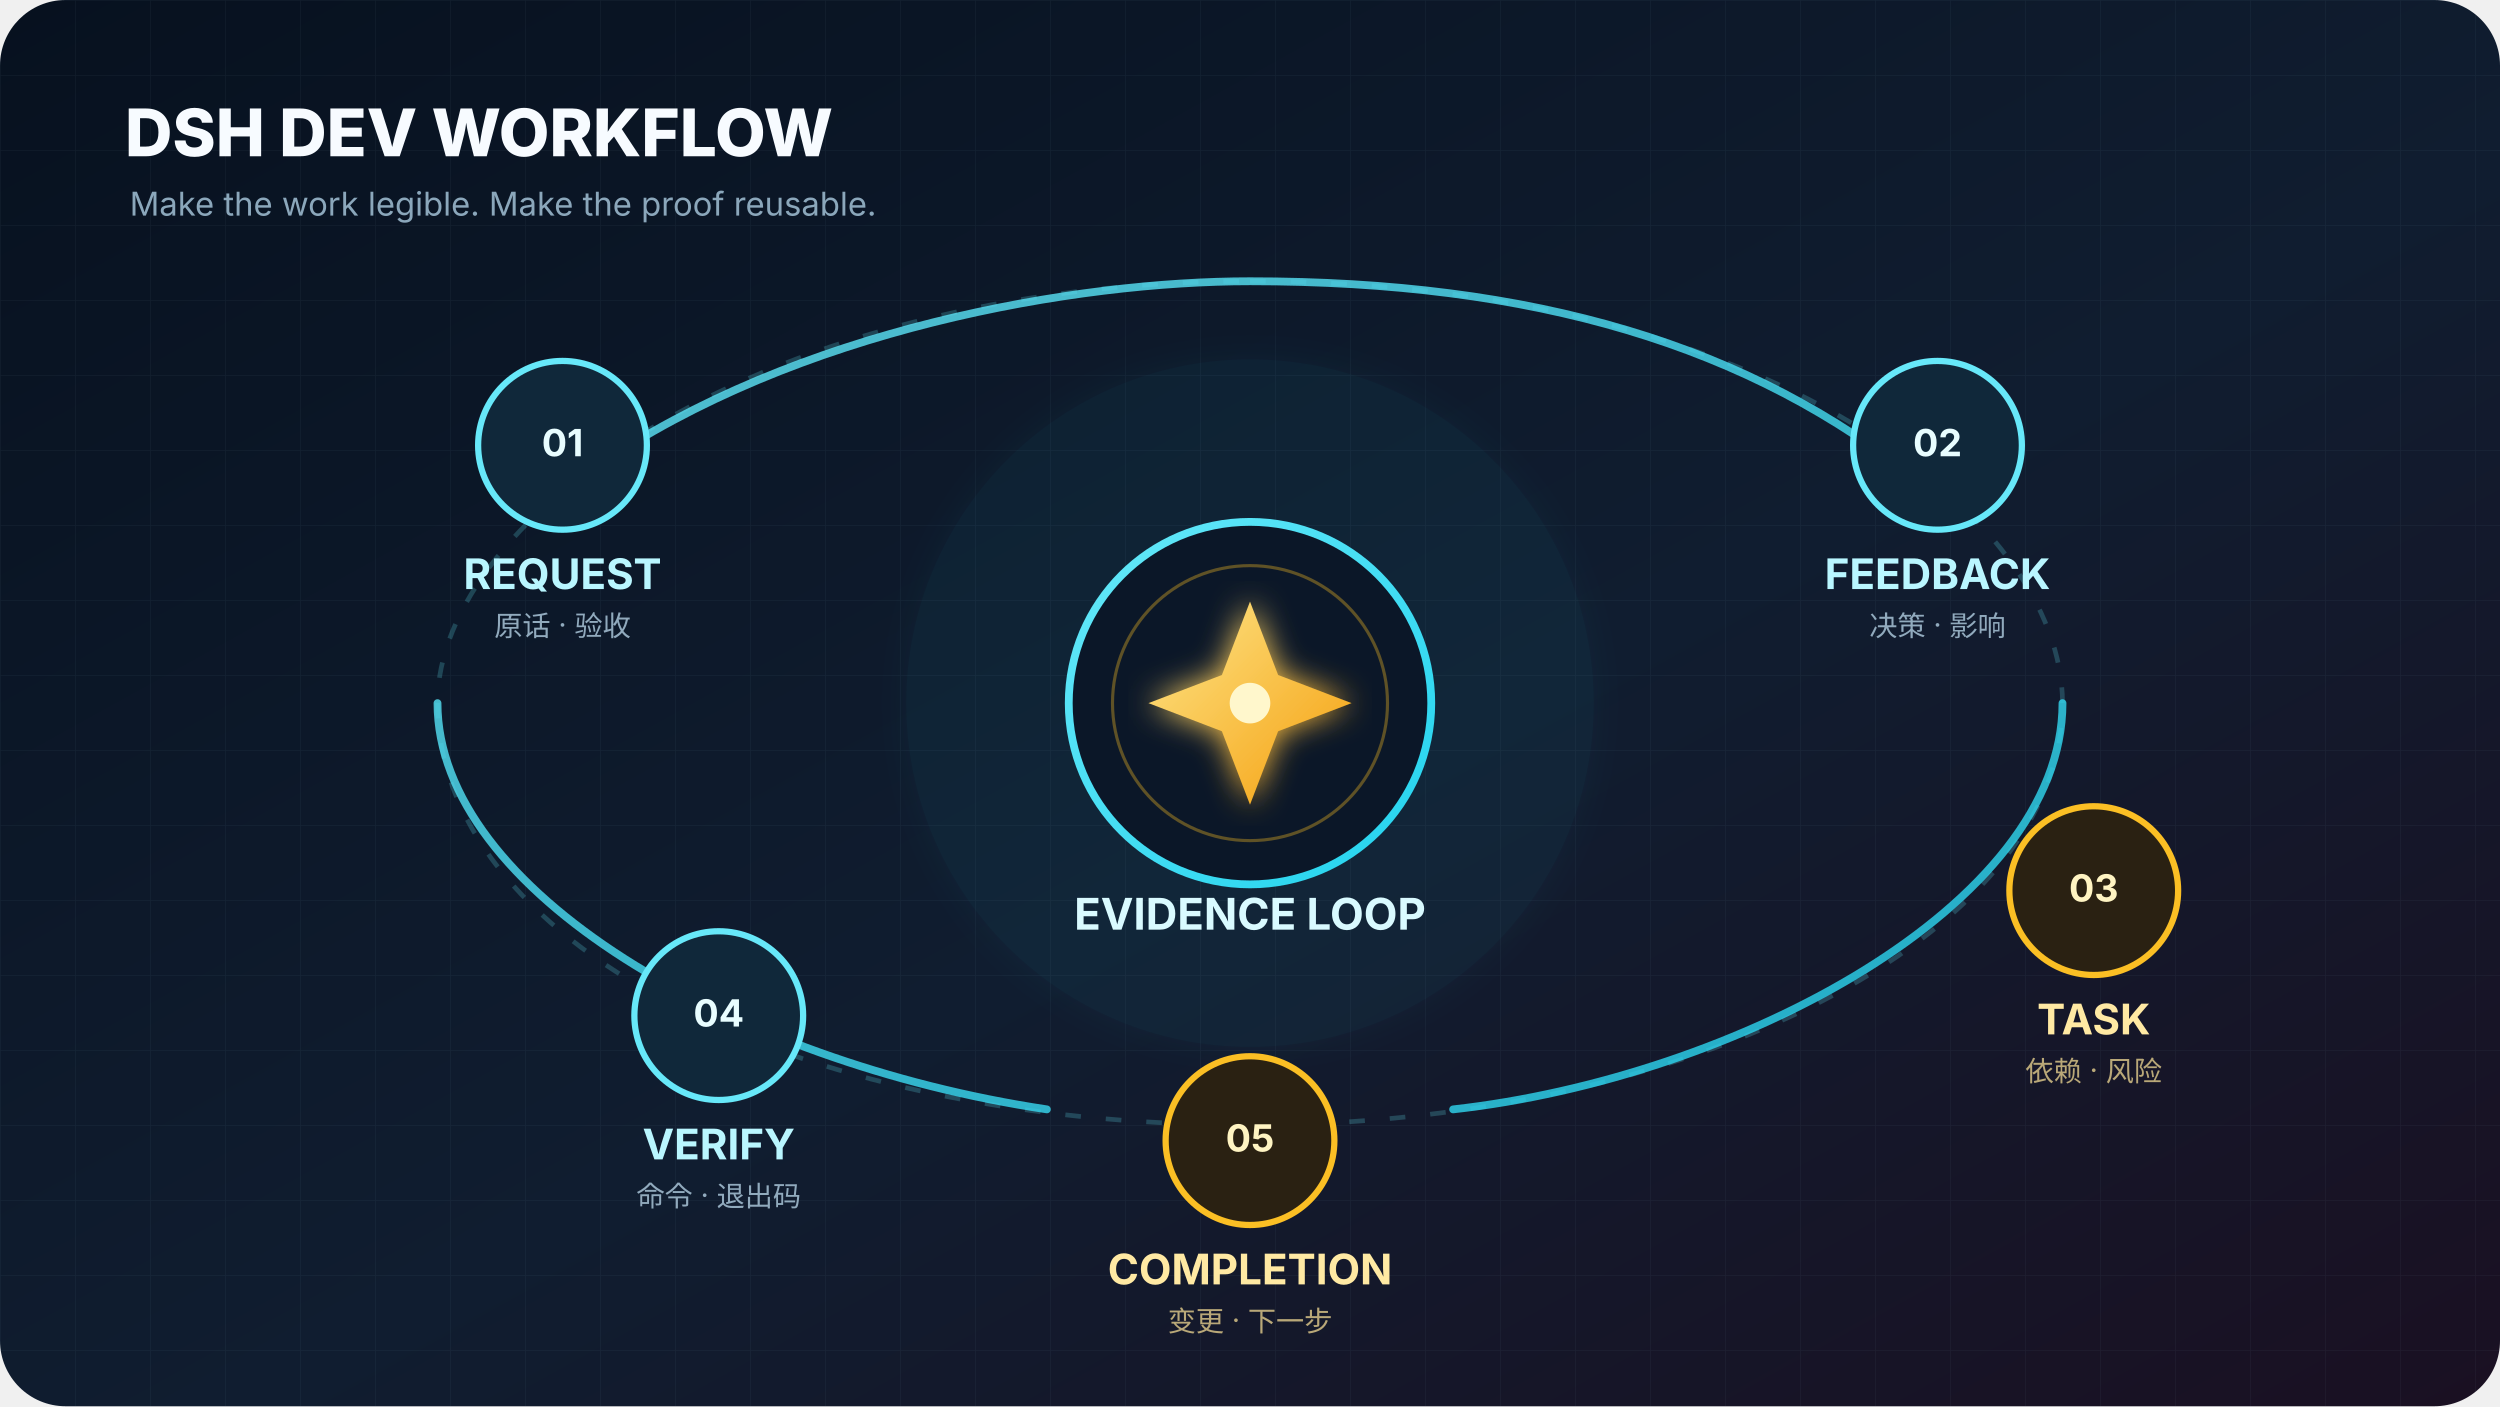
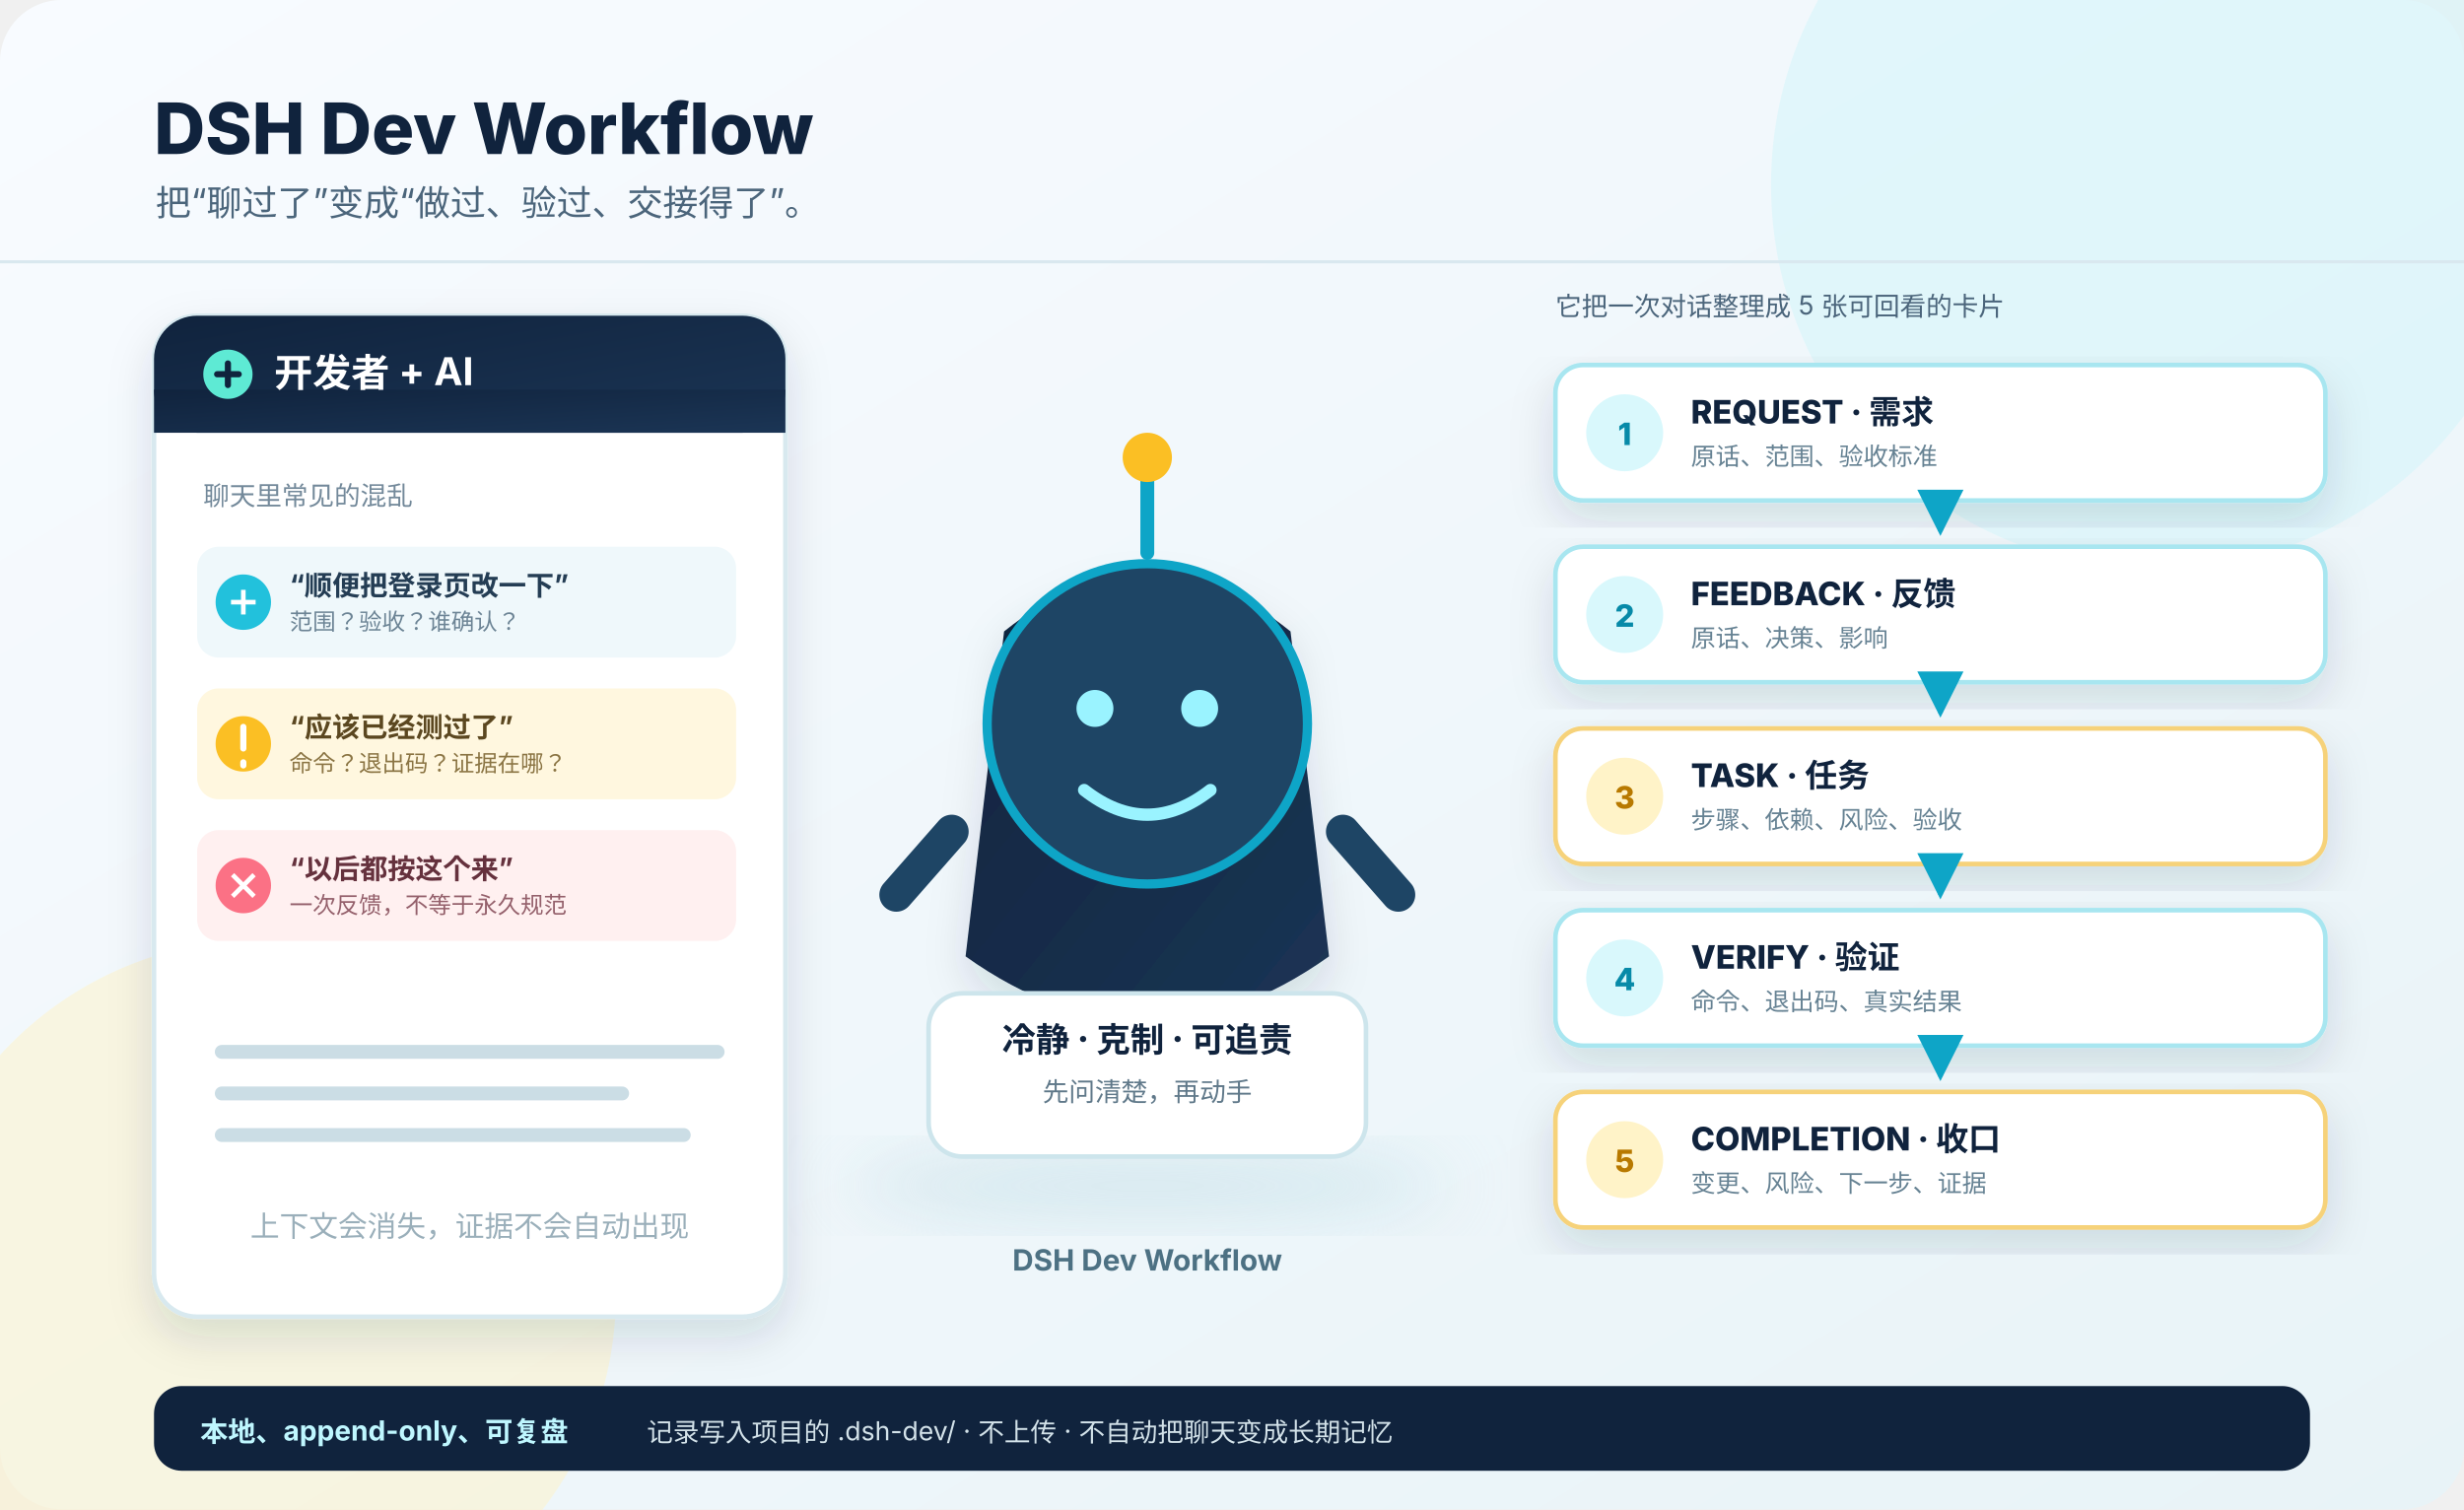
- <svg xmlns="http://www.w3.org/2000/svg" viewBox="0 0 1600 900" role="img" aria-labelledby="title desc">
+ <svg xmlns="http://www.w3.org/2000/svg" viewBox="0 0 1600 980" role="img" aria-labelledby="title desc">
  <defs>
-     <linearGradient id="bg" x1="0" y1="0" x2="1" y2="1">
-       <stop stop-color="#07111f" />
-       <stop offset=".55" stop-color="#101d30" />
-       <stop offset="1" stop-color="#1a1022" />
+     <linearGradient id="paper" x1="0" y1="0" x2="1" y2="1">
+       <stop stop-color="#f8fbff" />
+       <stop offset="1" stop-color="#e8f3f7" />
+     </linearGradient>
+     <linearGradient id="navy" x1="0" y1="0" x2="1" y2="1">
+       <stop stop-color="#10233d" />
+       <stop offset="1" stop-color="#1b3555" />
    </linearGradient>
    <linearGradient id="cyan" x1="0" y1="0" x2="1" y2="1">
-       <stop stop-color="#67e8f9" />
-       <stop offset="1" stop-color="#22d3ee" />
+       <stop stop-color="#0ea5c7" />
+       <stop offset="1" stop-color="#06b6d4" />
    </linearGradient>
-     <linearGradient id="amber" x1="0" y1="0" x2="1" y2="1">
-       <stop stop-color="#fde68a" />
+     <linearGradient id="yellow" x1="0" y1="0" x2="1" y2="1">
+       <stop stop-color="#fbbf24" />
      <stop offset="1" stop-color="#f59e0b" />
    </linearGradient>
-     <filter id="glow">
-       <feGaussianBlur stdDeviation="10" result="b" />
-       <feMerge>
-         <feMergeNode in="b" />
-         <feMergeNode in="SourceGraphic" />
-       </feMerge>
+     <filter id="shadow" x="-20%" y="-20%" width="140%" height="140%">
+       <feDropShadow dx="0" dy="12" stdDeviation="14" flood-color="#15334c" flood-opacity=".13" />
    </filter>
-     <pattern id="grid" width="48" height="48" patternUnits="userSpaceOnUse">
-       <path d="M48 0H0V48" fill="none" stroke="#9bd7e8" stroke-opacity=".06" />
-     </pattern>
+     <filter id="soft">
+       <feGaussianBlur stdDeviation="24" />
+     </filter>
+     <marker id="arrow" markerWidth="11" markerHeight="11" refX="9" refY="5" orient="auto">
+       <path d="M0 0L10 5L0 10Z" fill="#0ea5c7" />
+     </marker>
  </defs>
-   <rect width="1600" height="900" rx="42" fill="url(#bg)" />
-   <rect width="1600" height="900" rx="42" fill="url(#grid)" />
-   <circle cx="800" cy="450" r="220" fill="#22d3ee" opacity=".05" filter="url(#glow)" />
-   <path d="M800 180 C1130 180 1320 330 1320 450 C1320 600 1080 720 800 720 C500 720 280 600 280 450 C280 330 490 180 800 180Z" fill="none" stroke="#67e8f9" stroke-opacity=".22" stroke-width="3" stroke-dasharray="10 16" />
-   <path d="M380 300 C510 210 690 180 800 180 M800 180 C980 180 1120 220 1230 310 M1320 450 C1320 580 1110 690 930 710 M670 710 C470 680 280 570 280 450" fill="none" stroke="url(#cyan)" stroke-width="5" stroke-linecap="round" opacity=".8" />
-   <g font-family="Inter,Arial,sans-serif" text-anchor="middle">
-     <g transform="translate(800 450)">
-       <circle r="116" fill="#0b1728" stroke="url(#cyan)" stroke-width="5" />
-       <circle r="88" fill="none" stroke="#fbbf24" stroke-opacity=".35" stroke-width="2" />
-       <path d="M0-65L18-18L65 0L18 18L0 65L-18 18L-65 0L-18-18Z" fill="url(#amber)" filter="url(#glow)" />
-       <circle r="13" fill="#fff7cc" />
-       <text y="145" fill="#d9faff" font-size="28" font-weight="700">EVIDENCE LOOP</text>
+   <rect width="1600" height="980" rx="40" fill="url(#paper)" />
+   <circle cx="1400" cy="120" r="250" fill="#d6f5fa" opacity=".6" />
+   <circle cx="170" cy="840" r="230" fill="#fff3c4" opacity=".48" />
+   <path d="M0 170H1600" stroke="#d9e8ef" stroke-width="2" />
+   <g font-family="Inter,Arial,sans-serif">
+     <text x="100" y="100" fill="#10233d" font-size="46" font-weight="800">DSH Dev Workflow</text>
+     <text x="101" y="140" fill="#4b657b" font-size="23">把“聊过了”变成“做过、验过、交接得了”。</text>
+     <g transform="translate(100 205)">
+       <rect width="410" height="650" rx="28" fill="#fff" stroke="#d8e9ef" stroke-width="3" filter="url(#shadow)" />
+       <rect width="410" height="76" rx="28" fill="url(#navy)" />
+       <rect y="48" width="410" height="28" fill="url(#navy)" />
+       <circle cx="48" cy="38" r="16" fill="#5eead4" />
+       <path d="M41 38h14M48 31v14" stroke="#10233d" stroke-width="4" stroke-linecap="round" />
+       <text x="78" y="46" fill="#fff" font-size="25" font-weight="700">开发者 + AI</text>
+       <text x="32" y="123" fill="#73899a" font-size="17">聊天里常见的混乱</text>
+       <g transform="translate(28 150)">
+         <rect width="350" height="72" rx="14" fill="#eff8fb" />
+         <circle cx="30" cy="36" r="18" fill="#22c1dc" />
+         <path d="M22 36h16M30 28v16" stroke="#fff" stroke-width="3" />
+         <text x="60" y="31" fill="#243d54" font-size="18" font-weight="700">“顺便把登录页改一下”</text>
+         <text x="60" y="54" fill="#6c8495" font-size="15">范围？验收？谁确认？</text>
+       </g>
+       <g transform="translate(28 242)">
+         <rect width="350" height="72" rx="14" fill="#fff7df" />
+         <circle cx="30" cy="36" r="18" fill="#fbbf24" />
+         <path d="M30 25v14M30 48v2" stroke="#fff" stroke-width="4" stroke-linecap="round" />
+         <text x="60" y="31" fill="#5b4720" font-size="18" font-weight="700">“应该已经测过了”</text>
+         <text x="60" y="54" fill="#8b7544" font-size="15">命令？退出码？证据在哪？</text>
+       </g>
+       <g transform="translate(28 334)">
+         <rect width="350" height="72" rx="14" fill="#fff0f0" />
+         <circle cx="30" cy="36" r="18" fill="#fb7185" />
+         <path d="M23 29l14 14M37 29L23 43" stroke="#fff" stroke-width="3" />
+         <text x="60" y="31" fill="#65313d" font-size="18" font-weight="700">“以后都按这个来”</text>
+         <text x="60" y="54" fill="#94606b" font-size="15">一次反馈，不等于永久规范</text>
+       </g>
+       <path d="M44 478h322M44 505h260M44 532h300" stroke="#cbdde5" stroke-width="9" stroke-linecap="round" />
+       <text x="205" y="598" text-anchor="middle" fill="#9aafba" font-size="19">上下文会消失，证据不会自动出现</text>
    </g>
-     <g transform="translate(360 285)">
-       <circle r="54" fill="#10283a" stroke="#67e8f9" stroke-width="4" />
-       <text y="7" fill="#e8fdff" font-size="24" font-weight="700">01</text>
-       <text y="92" fill="#b9f6ff" font-size="27" font-weight="700">REQUEST</text>
-       <text y="122" fill="#91aabd" font-size="18">原话 · 验收</text>
+     <g transform="translate(560 235)">
+       <ellipse cx="185" cy="535" rx="195" ry="27" fill="#b9d9e2" opacity=".48" filter="url(#soft)" />
+       <path d="M92 175Q185 100 278 175L303 386Q185 470 67 386Z" fill="url(#navy)" filter="url(#shadow)" />
+       <circle cx="185" cy="235" r="104" fill="#1e4565" stroke="#0ea5c7" stroke-width="6" />
+       <circle cx="151" cy="225" r="12" fill="#9af3ff" />
+       <circle cx="219" cy="225" r="12" fill="#9af3ff" />
+       <path d="M144 278Q185 310 226 278" fill="none" stroke="#9af3ff" stroke-width="8" stroke-linecap="round" />
+       <path d="M185 124V76" stroke="#0ea5c7" stroke-width="9" stroke-linecap="round" />
+       <circle cx="185" cy="62" r="16" fill="#fbbf24" />
+       <path d="M58 305L22 346M312 305L348 346" stroke="#1e4565" stroke-width="22" stroke-linecap="round" />
+       <rect x="43" y="410" width="284" height="106" rx="22" fill="#fff" stroke="#cde5ec" stroke-width="3" />
+       <text x="185" y="448" text-anchor="middle" fill="#10233d" font-size="22" font-weight="800">冷静 · 克制 · 可追责</text>
+       <text x="185" y="480" text-anchor="middle" fill="#5f7889" font-size="17">先问清楚，再动手</text>
+       <text x="185" y="590" text-anchor="middle" fill="#4d7183" font-size="19" font-weight="700">DSH Dev Workflow</text>
    </g>
-     <g transform="translate(1240 285)">
-       <circle r="54" fill="#10283a" stroke="#67e8f9" stroke-width="4" />
-       <text y="7" fill="#e8fdff" font-size="24" font-weight="700">02</text>
-       <text y="92" fill="#b9f6ff" font-size="27" font-weight="700">FEEDBACK</text>
-       <text y="122" fill="#91aabd" font-size="18">决策 · 影响</text>
+     <g transform="translate(1010 205)">
+       <text x="0" y="0" fill="#4b657b" font-size="17">它把一次对话整理成 5 张可回看的卡片</text>
+       <g transform="translate(0 32)">
+         <rect width="500" height="88" rx="18" fill="#fff" stroke="#a8e6f0" stroke-width="3" filter="url(#shadow)" />
+         <circle cx="45" cy="44" r="25" fill="#d9f8fc" />
+         <text x="45" y="52" text-anchor="middle" fill="#078aa8" font-size="20" font-weight="800">1</text>
+         <text x="88" y="38" fill="#10233d" font-size="21" font-weight="800">REQUEST · 需求</text>
+         <text x="88" y="65" fill="#668293" font-size="16">原话、范围、验收标准</text>
+       </g>
+       <path d="M250 122v18" stroke="#0ea5c7" stroke-width="3" marker-end="url(#arrow)" />
+       <g transform="translate(0 150)">
+         <rect width="500" height="88" rx="18" fill="#fff" stroke="#a8e6f0" stroke-width="3" filter="url(#shadow)" />
+         <circle cx="45" cy="44" r="25" fill="#d9f8fc" />
+         <text x="45" y="52" text-anchor="middle" fill="#078aa8" font-size="20" font-weight="800">2</text>
+         <text x="88" y="38" fill="#10233d" font-size="21" font-weight="800">FEEDBACK · 反馈</text>
+         <text x="88" y="65" fill="#668293" font-size="16">原话、决策、影响</text>
+       </g>
+       <path d="M250 240v18" stroke="#0ea5c7" stroke-width="3" marker-end="url(#arrow)" />
+       <g transform="translate(0 268)">
+         <rect width="500" height="88" rx="18" fill="#fff" stroke="#f6d27a" stroke-width="3" filter="url(#shadow)" />
+         <circle cx="45" cy="44" r="25" fill="#fff3c8" />
+         <text x="45" y="52" text-anchor="middle" fill="#b87900" font-size="20" font-weight="800">3</text>
+         <text x="88" y="38" fill="#10233d" font-size="21" font-weight="800">TASK · 任务</text>
+         <text x="88" y="65" fill="#668293" font-size="16">步骤、依赖、风险、验收</text>
+       </g>
+       <path d="M250 358v18" stroke="#0ea5c7" stroke-width="3" marker-end="url(#arrow)" />
+       <g transform="translate(0 386)">
+         <rect width="500" height="88" rx="18" fill="#fff" stroke="#a8e6f0" stroke-width="3" filter="url(#shadow)" />
+         <circle cx="45" cy="44" r="25" fill="#d9f8fc" />
+         <text x="45" y="52" text-anchor="middle" fill="#078aa8" font-size="20" font-weight="800">4</text>
+         <text x="88" y="38" fill="#10233d" font-size="21" font-weight="800">VERIFY · 验证</text>
+         <text x="88" y="65" fill="#668293" font-size="16">命令、退出码、真实结果</text>
+       </g>
+       <path d="M250 476v18" stroke="#0ea5c7" stroke-width="3" marker-end="url(#arrow)" />
+       <g transform="translate(0 504)">
+         <rect width="500" height="88" rx="18" fill="#fff" stroke="#f6d27a" stroke-width="3" filter="url(#shadow)" />
+         <circle cx="45" cy="44" r="25" fill="#fff3c8" />
+         <text x="45" y="52" text-anchor="middle" fill="#b87900" font-size="20" font-weight="800">5</text>
+         <text x="88" y="38" fill="#10233d" font-size="21" font-weight="800">COMPLETION · 收口</text>
+         <text x="88" y="65" fill="#668293" font-size="16">变更、风险、下一步、证据</text>
+       </g>
    </g>
-     <g transform="translate(1340 570)">
-       <circle r="54" fill="#2a2112" stroke="#fbbf24" stroke-width="4" />
-       <text y="7" fill="#fff4c2" font-size="24" font-weight="700">03</text>
-       <text y="92" fill="#ffe9a3" font-size="27" font-weight="700">TASK</text>
-       <text y="122" fill="#b9a878" font-size="18">依赖 · 风险</text>
-     </g>
-     <g transform="translate(460 650)">
-       <circle r="54" fill="#10283a" stroke="#67e8f9" stroke-width="4" />
-       <text y="7" fill="#e8fdff" font-size="24" font-weight="700">04</text>
-       <text y="92" fill="#b9f6ff" font-size="27" font-weight="700">VERIFY</text>
-       <text y="122" fill="#91aabd" font-size="18">命令 · 退出码</text>
-     </g>
-     <g transform="translate(800 730)">
-       <circle r="54" fill="#2a2112" stroke="#fbbf24" stroke-width="4" />
-       <text y="7" fill="#fff4c2" font-size="24" font-weight="700">05</text>
-       <text y="92" fill="#ffe9a3" font-size="27" font-weight="700">COMPLETION</text>
-       <text y="122" fill="#b9a878" font-size="18">变更 · 下一步</text>
+     <g transform="translate(100 900)">
+       <rect width="1400" height="55" rx="18" fill="#10233d" />
+       <text x="30" y="36" fill="#bff7ff" font-size="18" font-weight="700">本地、append-only、可复盘</text>
+       <text x="320" y="36" fill="#d3e2e9" font-size="17">记录写入项目的 .dsh-dev/ · 不上传 · 不自动把聊天变成长期记忆</text>
    </g>
  </g>
-   <text x="80" y="100" fill="#f7fbff" font-family="Inter,Arial,sans-serif" font-size="42" font-weight="800">DSH DEV WORKFLOW</text>
-   <text x="83" y="138" fill="#8ba7bb" font-family="Inter,Arial,sans-serif" font-size="21">Make the work legible. Make the proof reusable.</text>
</svg>
